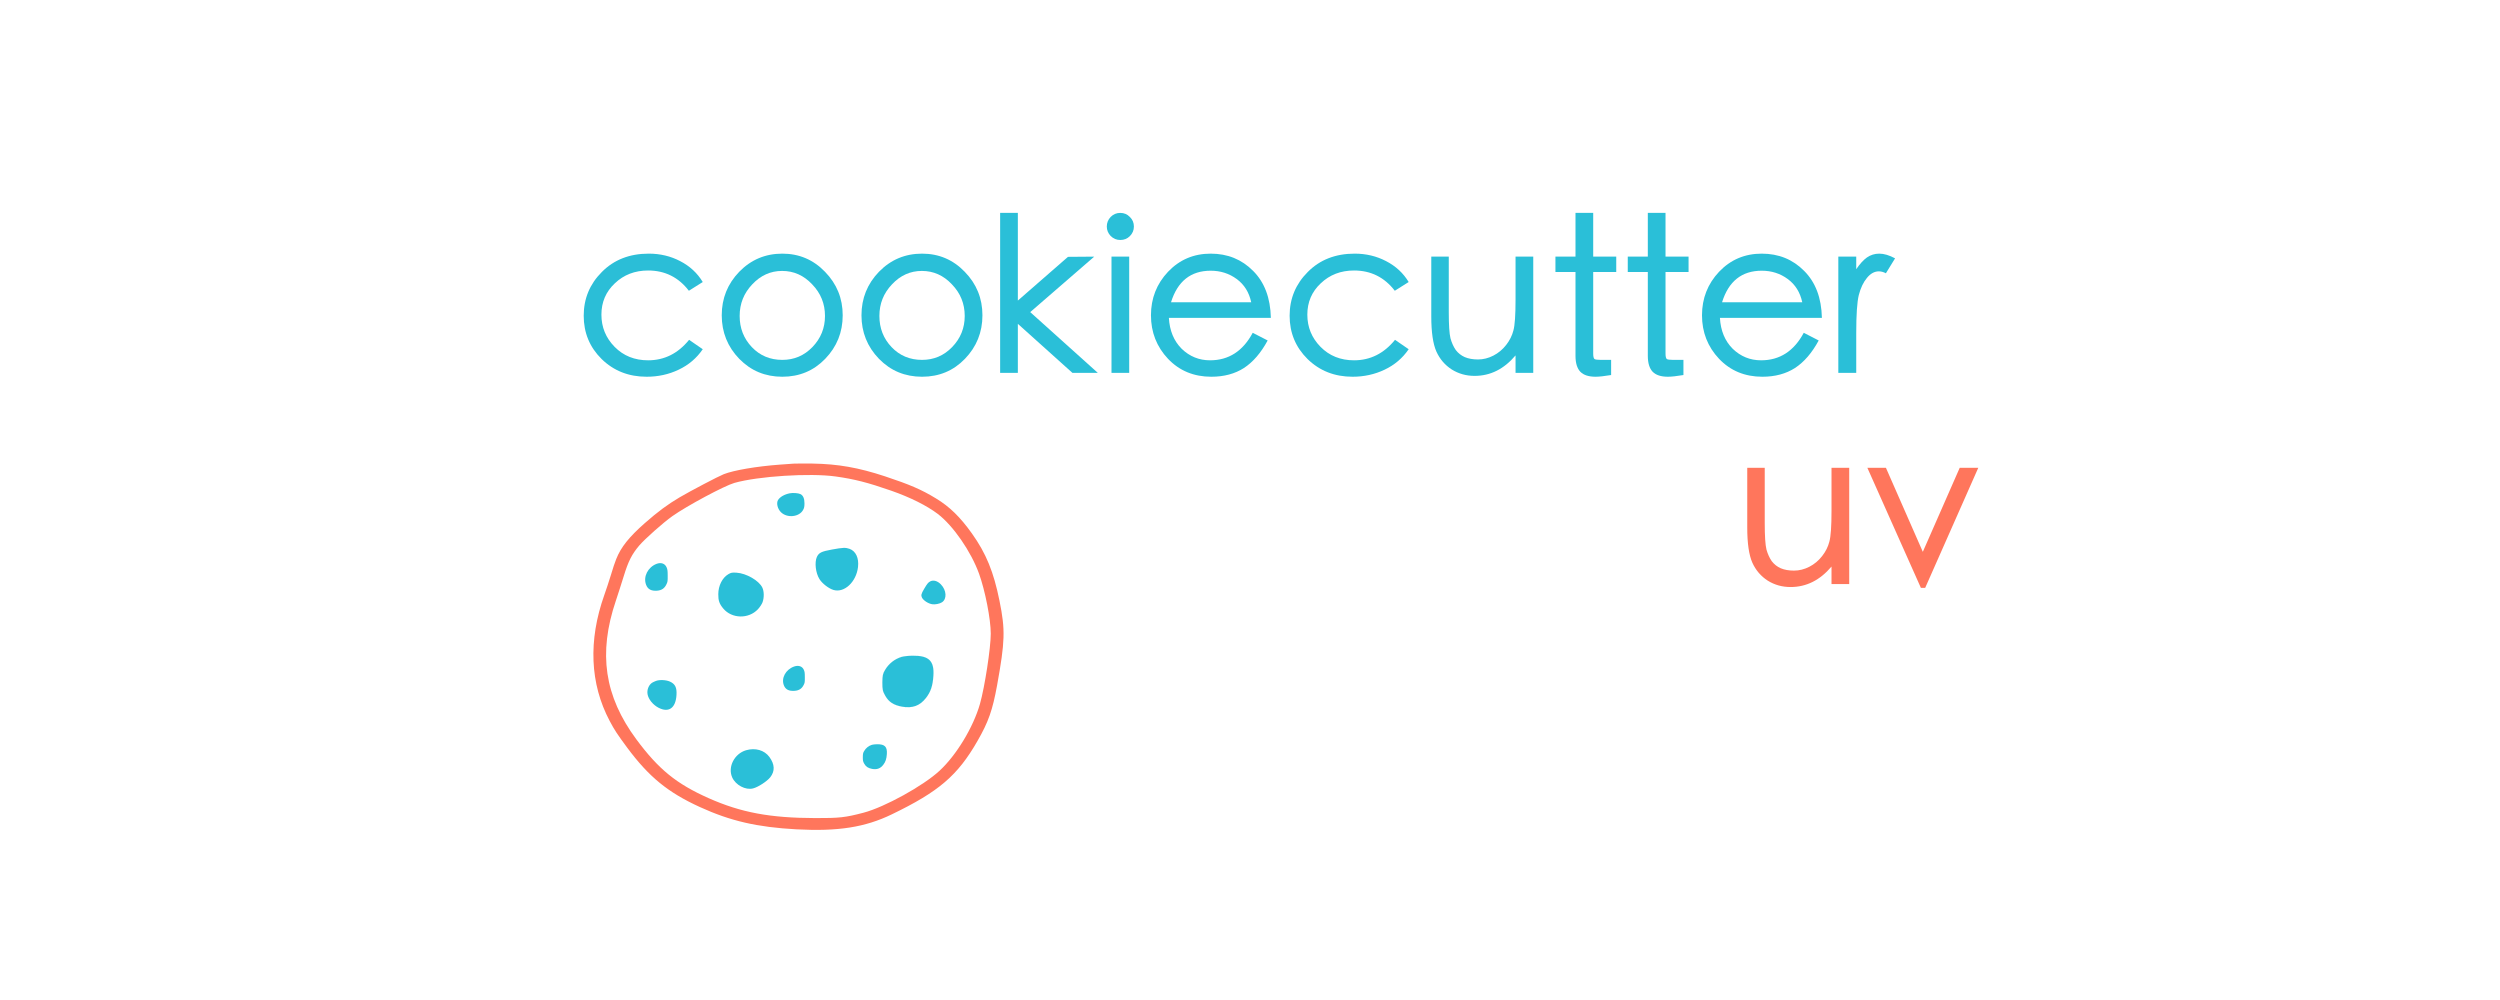
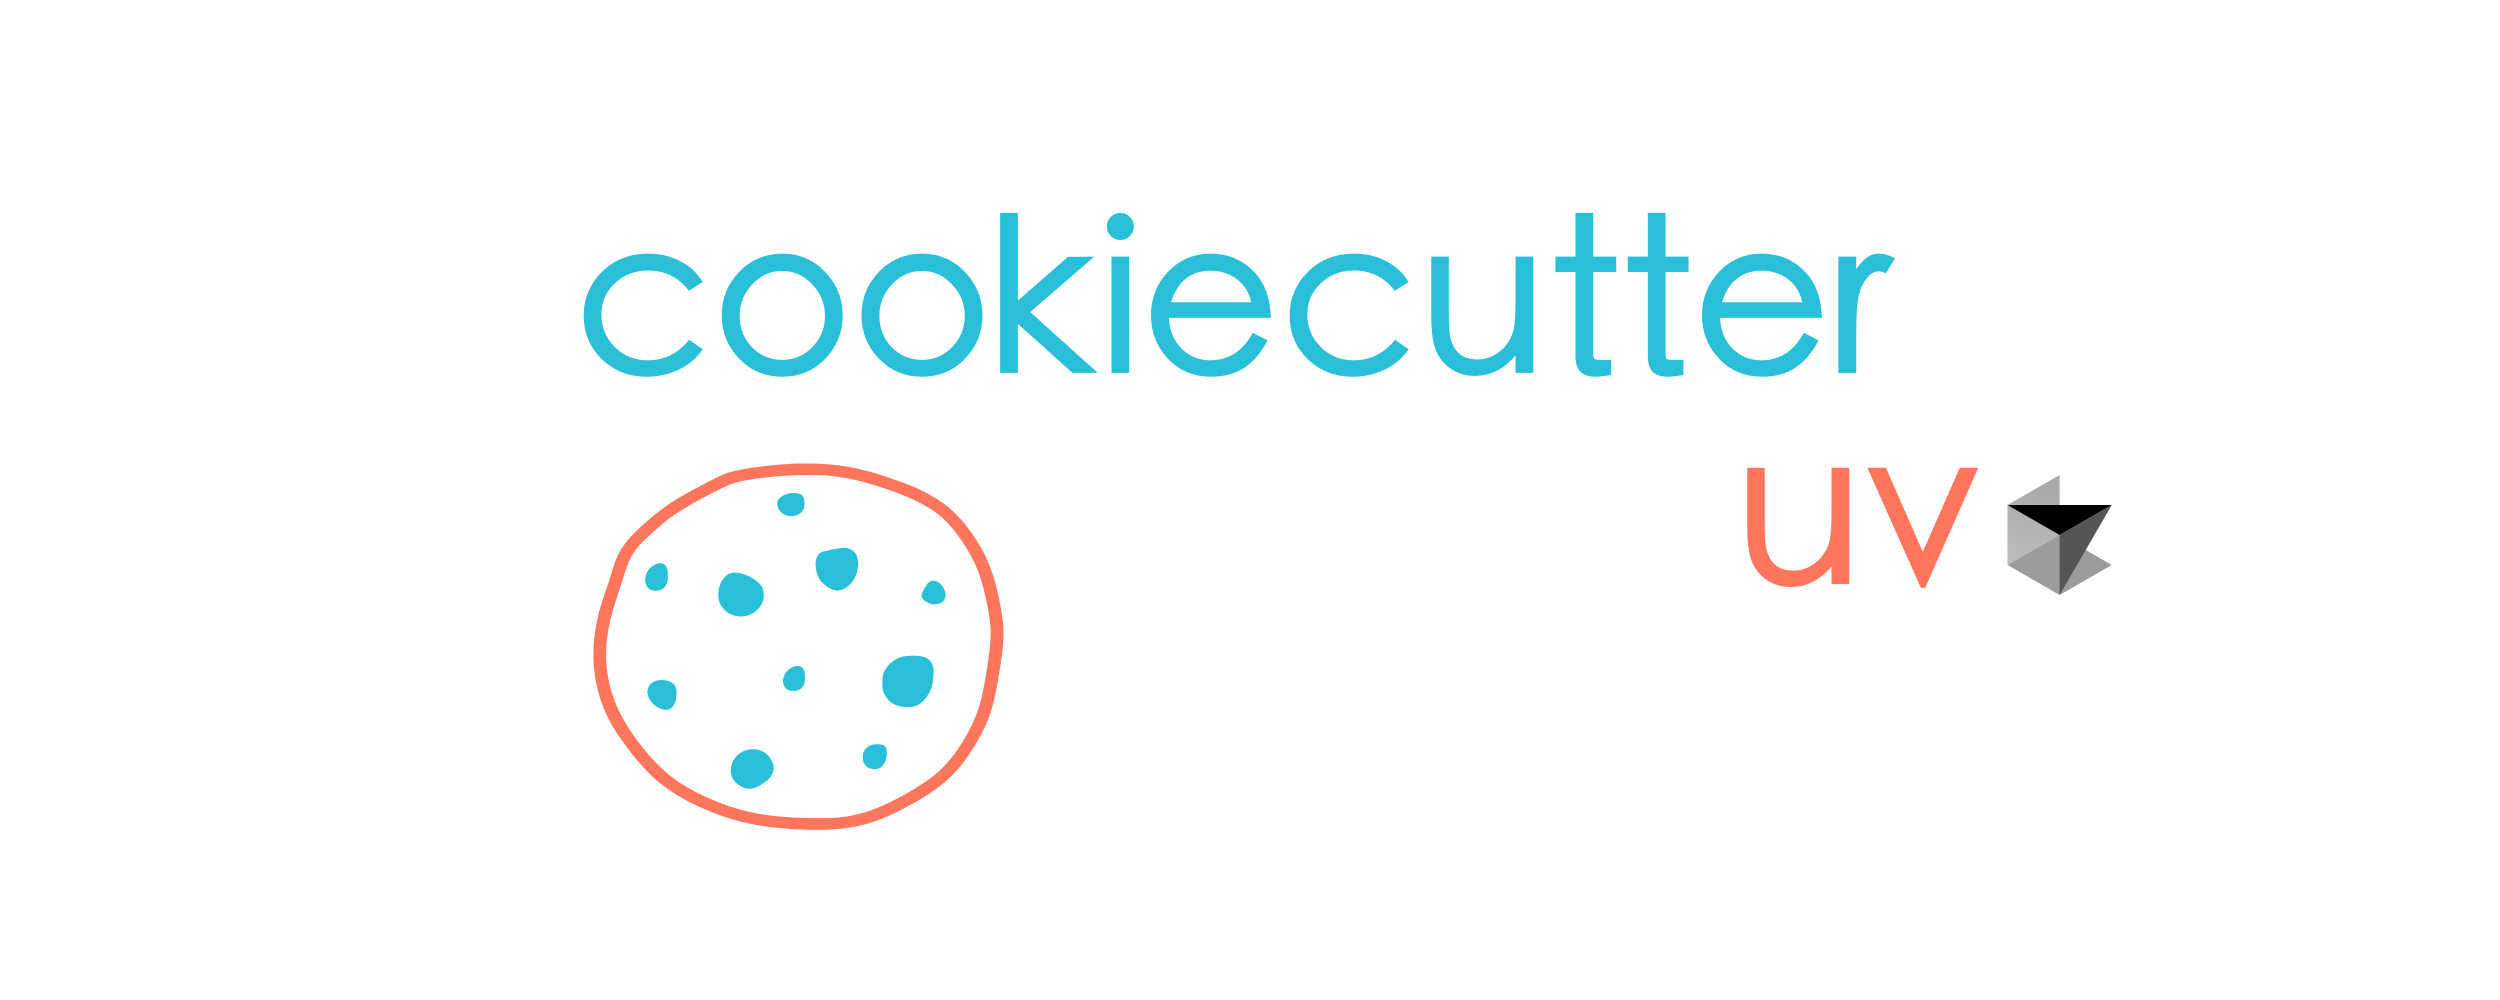
<svg xmlns="http://www.w3.org/2000/svg" version="1.1" x="0px" y="0px" viewBox="0 0 1000 400" enable-background="new 0 0 1000 1000" xml:space="preserve" id="svg107" width="1000" height="400">
-   <defs id="defs111" />
+   <defs id="defs111">
+     <linearGradient gradientUnits="userSpaceOnUse" id="cursor-fill-0" x1="636" x2="636" y1="120" y2="200">
+       <stop offset=".16" stop-color="#000" stop-opacity=".39" />
+       <stop offset=".658" stop-color="#000" stop-opacity=".8" />
+     </linearGradient>
+     <linearGradient gradientUnits="userSpaceOnUse" id="cursor-fill-1" x1="670" x2="636" y1="140.37" y2="202.5">
+       <stop offset=".182" stop-color="#000" stop-opacity=".31" />
+       <stop offset=".715" stop-color="#000" stop-opacity="0" />
+     </linearGradient>
+     <linearGradient gradientUnits="userSpaceOnUse" id="cursor-fill-2" x1="636" x2="602" y1="120" y2="240">
+       <stop stop-color="#000" stop-opacity=".6" />
+       <stop offset=".667" stop-color="#000" stop-opacity=".22" />
+     </linearGradient>
+   </defs>
  <g id="g105" transform="matrix(0.1841343,0,0,0.1645803,250.2753,188.3537)" style="fill:#2abfd8;fill-opacity:1">
    <g transform="matrix(0.1,0,0,-0.1,176.7038,497.4851)" id="g103" style="fill:#2abfd8;fill-opacity:1;stroke:#2abfd8;stroke-opacity:1">
      <path d="m 1880.687,5150.888 c -43.55,-3.455 -179.292,-15.638 -304.668,-24.366 -501.416,-41.822 -994.104,-135.832 -1211.763,-231.57 -114.921,-50.46 -725.985,-409.134 -961.01,-564.059 -254.208,-167.108 -478.777,-353.401 -753.897,-625.065 -342.945,-337.672 -520.509,-586.698 -621.519,-872.182 -26.094,-67.916 -78.372,-245.48 -116.649,-391.768 -40.004,-146.197 -104.466,-363.856 -142.742,-483.96 -351.673,-1105.57 -311.669,-2157.135 116.649,-3060.684 107.92,-228.115 167.108,-325.579 379.494,-647.704 473.595,-712.074 880.91,-1086.386 1577.347,-1443.333 666.797,-341.217 1246.585,-490.96 2099.674,-543.148 903.549,-54.006 1490.338,48.732 2071.762,363.856 1022.016,551.876 1431.15,943.644 1861.195,1782.823 238.48,463.139 327.307,746.896 426.59,1354.505 172.382,1067.202 181.019,1342.322 52.187,2052.669 -127.104,705.074 -290.758,1152.575 -598.881,1636.535 -252.481,396.951 -483.96,651.159 -779.991,851.362 -315.124,215.932 -571.06,337.763 -1109.025,537.965 -578.06,212.386 -1016.743,299.486 -1575.619,309.942 -181.019,1.728 -365.584,1.728 -409.134,-1.818 z m 910.55,-311.578 c 403.951,-62.643 703.346,-148.016 1211.763,-346.491 412.589,-161.926 771.262,-362.129 1009.742,-564.059 334.217,-285.575 722.53,-914.005 896.639,-1453.788 132.287,-410.861 254.208,-1105.57 254.208,-1457.243 0,-346.491 -130.559,-1295.317 -235.024,-1707.906 -144.561,-565.786 -510.144,-1243.039 -877.455,-1622.624 -351.673,-365.584 -1194.307,-886.184 -1652.173,-1020.198 -396.951,-116.648 -520.6,-132.286 -1048.11,-130.559 -983.648,3.455 -1612.168,134.105 -2315.515,484.051 -703.346,349.946 -1088.114,701.619 -1570.437,1429.331 -694.709,1049.746 -832.269,2090.946 -445.683,3368.807 47.005,158.471 125.377,428.317 172.382,600.608 99.192,362.129 175.837,529.237 334.308,739.895 125.377,163.654 515.327,551.876 720.803,715.529 313.396,248.935 1129.936,738.168 1347.505,807.812 C 1111.152,4846.22 2235.906,4926.319 2791.237,4839.31 Z" id="path79" style="fill:#ff765c;fill-opacity:1;stroke:#2abfd8;stroke-width:0.909;stroke-opacity:1" />
      <path d="m 1797.857,4430.202 c -118.156,-25.395 -217.862,-91.433 -257.269,-167.616 -38.185,-76.183 -7.393,-213.299 66.471,-293.262 135.384,-148.521 400.046,-115.568 481.302,59.673 22.178,44.424 28.285,79.963 28.285,158.732 0,116.828 -29.571,191.751 -88.649,223.444 -45.45,24.135 -162.384,34.279 -230.141,19.029 z" id="path81" style="fill:#2abfd8;fill-opacity:1;stroke:#2abfd8;stroke-width:0.653;stroke-opacity:1" />
      <path d="m 461.35,2463.041 c -128.664,-84.284 -216.739,-279.73 -216.739,-484.166 -1.68,-156.019 23.699,-236.745 108.414,-349.686 186.231,-249.294 548.612,-258.191 751.821,-17.981 40.677,48.417 86.395,125.49 101.605,172.127 35.548,111.162 33.868,265.402 -5.04,355.024 -72.777,170.348 -348.851,347.907 -560.461,362.235 -94.884,7.305 -120.352,1.873 -179.599,-37.553 z" id="path83" style="fill:#2abfd8;fill-opacity:1;stroke:#2abfd8;stroke-width:0.91;stroke-opacity:1" />
      <path d="m 4846.092,2287.856 c -44.24,-27.932 -62.304,-52.784 -130.078,-181.042 -63.2,-119.992 -71.359,-156.244 -46.975,-212.107 32.496,-70.342 137.247,-146.898 224.878,-161.377 61.407,-10.373 159.839,11.4 209.549,47.597 112.014,80.715 100.223,293.795 -24.384,436.587 -74.943,85.848 -163.47,112.753 -232.99,70.342 z" id="path85" style="fill:#2abfd8;fill-opacity:1;stroke:#2abfd8;stroke-width:0.505;stroke-opacity:1" />
      <path d="m 3096.606,3080.087 c -87.682,34.392 -140.702,32.37 -384.463,-17.047 -227.807,-46.55 -283.8,-77.361 -326.711,-181.448 -51.93,-133.81 -27.018,-385.714 57.284,-537.234 58.785,-106.449 202.179,-231.204 306.865,-264.101 234.805,-75.142 493.795,197.478 530.389,558.927 21.968,217.35 -47.476,385.088 -183.365,440.903 z" id="path85-6" style="fill:#2abfd8;fill-opacity:1;stroke:#2abfd8;stroke-width:0.926;stroke-opacity:1" />
      <path d="m -1096.557,2715.224 c -189.16,-81.942 -292.679,-311.783 -228.228,-505.757 36.971,-112.107 112.017,-156.605 239.871,-146.549 98.277,8.629 160.631,56.053 201.851,152.327 27.48,61.756 29.577,79.015 28.529,211.232 0,117.81 -4.249,153.753 -23.231,202.603 -35.978,94.773 -120.515,127.865 -218.792,86.144 z" id="path91" style="fill:#2abfd8;fill-opacity:1;stroke:#2abfd8;stroke-width:0.643;stroke-opacity:1" />
      <path d="m 1890.44,219.653 c -182.995,-74.164 -283.141,-282.188 -220.79,-457.75 35.766,-101.466 108.367,-141.739 232.054,-132.639 95.074,7.81 155.397,50.733 195.273,137.868 26.585,55.894 28.613,71.515 27.599,191.182 0,106.627 -4.11,139.159 -22.474,183.371 -34.805,85.777 -116.587,115.728 -211.662,77.967 z" id="path91-3" style="fill:#2abfd8;fill-opacity:1;stroke:#2abfd8;stroke-width:0.602;stroke-opacity:1" />
      <path d="m -1110.254,-130.441 c -31.048,-12.991 -69.858,-33.695 -85.382,-45.332 -72.117,-54.399 -113.129,-173.616 -96.504,-277.272 18.884,-123.074 119.79,-260.425 239.58,-329.1 221.855,-128.284 373.794,-6.495 389.318,313.538 9.963,177.541 -29.948,265.635 -143.076,322.605 -82.081,41.476 -226.257,49.257 -303.935,15.562 z" id="path97" style="fill:#2abfd8;fill-opacity:1;stroke:#2abfd8;stroke-width:0.626;stroke-opacity:1" />
      <path d="m 3581.355,-1682.778 c -70.422,-24.547 -129.984,-77.994 -167.882,-150.632 -24.888,-45.915 -28.169,-67.282 -29.244,-149.572 0,-84.41 3.224,-103.657 30.318,-158.108 36.823,-73.698 85.581,-108.957 171.106,-127.145 106.171,-21.367 181.966,9.596 244.809,102.541 47.627,69.458 69.291,142.096 75.796,258.53 10.86,176.296 -44.403,239.282 -207.986,238.222 -41.122,0.056 -94.179,-6.36 -116.918,-13.836 z" id="path99" style="fill:#2abfd8;fill-opacity:1;stroke:#2abfd8;stroke-width:0.562;stroke-opacity:1" />
      <path d="m 4227.264,453.924 c -149.363,-50.702 -275.691,-161.094 -356.071,-311.125 -52.787,-94.836 -59.745,-138.969 -62.024,-308.936 0,-174.345 6.838,-214.1 64.304,-326.566 78.1,-152.221 181.514,-225.047 362.909,-262.613 225.184,-44.134 385.943,19.82 519.23,211.796 101.015,143.463 146.963,293.495 160.76,533.983 23.034,364.132 -94.176,494.228 -441.129,492.039 -87.218,0.115 -199.75,-13.136 -247.978,-28.577 z" id="path99-8" style="fill:#2abfd8;fill-opacity:1;stroke:#2abfd8;stroke-width:1.176;stroke-opacity:1" />
      <path d="m 847.926,-1814.767 c -253.246,-83.579 -401.388,-405.756 -301.982,-658.515 76.004,-189.623 290.281,-316.002 453.991,-269.155 109.072,30.557 301.982,171.31 372.187,269.155 107.139,150.868 99.304,316.002 -17.5,495.404 -109.275,165.135 -304.119,228.378 -506.695,163.112 z" id="path101" style="fill:#2abfd8;fill-opacity:1;stroke:#2abfd8;stroke-width:1.041;stroke-opacity:1" />
    </g>
+   </g>
+   <g id="cursor-logo" transform="translate(800, 190) scale(2)">
+     <path d="M11.925 24l10.425-6-10.425-6L1.5 18l10.425 6z" fill="url(#cursor-fill-0)" />
+     <path d="M22.35 18V6L11.925 0v12l10.425 6z" fill="url(#cursor-fill-1)" />
+     <path d="M11.925 0L1.5 6v12l10.425-6V0z" fill="url(#cursor-fill-2)" />
+     <path d="M22.35 6L11.925 24V12L22.35 6z" fill="#555" />
+     <path d="M22.35 6l-10.425 6L1.5 6h20.85z" fill="#000" />
  </g>
  <g aria-label="cookiecutter" id="text3586" style="font-size:85.333px">
    <path d="m 281.1,139.687 q -3.669,5.376 -9.643,8.192 -5.888,2.816 -12.8,2.816 -10.752,0 -18.005,-7.083 -7.168,-7.083 -7.168,-17.323 0,-10.24 7.253,-17.493 7.253,-7.339 18.773,-7.339 6.827,0 12.544,2.987 5.803,2.987 9.045,8.363 l -5.547,3.499 q -6.229,-8.107 -16.299,-8.107 -7.936,0 -13.312,5.12 -5.376,5.035 -5.376,12.544 0,7.509 5.291,12.885 5.291,5.376 13.397,5.376 9.728,0 16.384,-8.192 z" style="fill:#2bbed7" id="path322" />
    <path d="m 312.93,101.458 q 10.069,0 17.067,7.253 7.083,7.253 7.083,17.408 0,10.155 -6.997,17.408 -6.912,7.168 -17.152,7.168 -10.24,0 -17.237,-7.168 -6.997,-7.253 -6.997,-17.408 0,-10.155 6.997,-17.408 7.083,-7.253 17.237,-7.253 z m 0,42.496 q 7.083,0 12.032,-5.12 5.035,-5.205 5.035,-12.459 0,-7.339 -5.12,-12.629 -5.035,-5.376 -12.032,-5.376 -6.912,0 -11.947,5.376 -5.035,5.291 -5.035,12.629 0,7.339 4.864,12.459 4.864,5.12 12.203,5.12 z" style="fill:#2abfd8" id="path324" />
    <path d="m 368.823,101.458 q 10.069,0 17.067,7.253 7.083,7.253 7.083,17.408 0,10.155 -6.997,17.408 -6.912,7.168 -17.152,7.168 -10.24,0 -17.237,-7.168 -6.997,-7.253 -6.997,-17.408 0,-10.155 6.997,-17.408 7.083,-7.253 17.237,-7.253 z m 0,42.496 q 7.083,0 12.032,-5.12 5.035,-5.205 5.035,-12.459 0,-7.339 -5.12,-12.629 -5.035,-5.376 -12.032,-5.376 -6.912,0 -11.947,5.376 -5.035,5.291 -5.035,12.629 0,7.339 4.864,12.459 4.864,5.12 12.203,5.12 z" style="fill:#2abfd8" id="path326" />
    <path d="m 439.137,149.159 h -10.155 l -21.845,-19.627 v 19.627 h -7.083 V 85.159 h 7.083 v 35.072 l 20.053,-17.493 10.496,-0.085 -25.6,22.187 z" style="fill:#2abfd8" id="path328" />
    <path d="m 448.097,85.159 q 2.304,0 3.84,1.621 1.621,1.536 1.621,3.84 0,2.219 -1.621,3.84 -1.536,1.536 -3.84,1.536 -2.219,0 -3.84,-1.621 -1.536,-1.621 -1.536,-3.755 0,-2.219 1.536,-3.84 1.621,-1.621 3.84,-1.621 z m 3.584,64 h -7.083 v -46.507 h 7.083 z" style="fill:#2abfd8" id="path330" />
    <path d="m 508.342,127.143 h -40.789 q 0.427,7.68 5.12,12.373 4.779,4.608 11.349,4.608 11.179,0 17.067,-11.008 l 5.973,3.072 q -4.011,7.424 -9.472,11.008 -5.461,3.499 -13.056,3.499 -10.496,0 -17.323,-7.168 -6.827,-7.253 -6.827,-17.408 0,-10.155 6.827,-17.408 6.912,-7.253 17.067,-7.253 10.155,0 16.981,6.912 6.827,6.827 7.083,18.773 z m -7.851,-6.229 q -1.28,-5.973 -5.803,-9.301 -4.523,-3.328 -10.411,-3.328 -11.947,0 -15.872,12.629 z" style="fill:#2abfd8" id="path332" />
    <path d="m 563.468,139.687 q -3.669,5.376 -9.643,8.192 -5.888,2.816 -12.8,2.816 -10.752,0 -18.005,-7.083 -7.168,-7.083 -7.168,-17.323 0,-10.24 7.253,-17.493 7.253,-7.339 18.773,-7.339 6.827,0 12.544,2.987 5.803,2.987 9.045,8.363 l -5.547,3.499 q -6.229,-8.107 -16.299,-8.107 -7.936,0 -13.312,5.12 -5.376,5.035 -5.376,12.544 0,7.509 5.291,12.885 5.291,5.376 13.397,5.376 9.728,0 16.384,-8.192 z" style="fill:#2abfd8" id="path334" />
    <path d="m 613.302,149.159 h -7.083 v -6.997 q -6.912,8.192 -16.384,8.192 -5.035,0 -9.131,-2.56 -4.096,-2.645 -6.144,-7.168 -2.048,-4.608 -2.048,-14.08 v -23.893 h 6.997 v 22.187 q 0,7.68 0.683,10.496 0.768,2.731 2.133,4.693 1.451,1.877 3.584,2.816 2.219,0.939 5.291,0.939 3.157,0 6.144,-1.536 2.987,-1.536 5.12,-4.267 2.133,-2.731 2.901,-5.803 0.853,-3.072 0.853,-12.288 v -17.237 h 7.083 z" style="fill:#2abfd8" id="path336" />
    <path d="m 646.497,108.797 h -9.216 v 32.597 q 0,1.792 0.512,2.219 0.512,0.341 2.56,0.341 h 4.096 v 6.059 q -4.096,0.683 -6.229,0.683 -4.096,0 -6.059,-1.963 -1.963,-2.048 -1.963,-6.4 v -33.536 h -8.021 v -6.144 h 8.021 V 85.159 h 7.083 v 17.493 h 9.216 z" style="fill:#2abfd8" id="path338" />
    <path d="m 675.425,108.797 h -9.216 v 32.597 q 0,1.792 0.512,2.219 0.512,0.341 2.56,0.341 h 4.096 v 6.059 q -4.096,0.683 -6.229,0.683 -4.096,0 -6.059,-1.963 -1.963,-2.048 -1.963,-6.4 v -33.536 h -8.021 v -6.144 h 8.021 V 85.159 h 7.083 v 17.493 h 9.216 z" style="fill:#2abfd8" id="path340" />
    <path d="M 728.758,127.143 H 687.969 q 0.427,7.68 5.12,12.373 4.779,4.608 11.349,4.608 11.179,0 17.067,-11.008 l 5.973,3.072 q -4.011,7.424 -9.472,11.008 -5.461,3.499 -13.056,3.499 -10.496,0 -17.323,-7.168 -6.827,-7.253 -6.827,-17.408 0,-10.155 6.827,-17.408 6.912,-7.253 17.067,-7.253 10.155,0 16.981,6.912 6.827,6.827 7.083,18.773 z m -7.851,-6.229 q -1.28,-5.973 -5.803,-9.301 -4.523,-3.328 -10.411,-3.328 -11.947,0 -15.872,12.629 z" style="fill:#2abfd8" id="path342" />
    <path d="m 758.027,103.335 -3.669,5.973 q -1.451,-0.768 -2.816,-0.768 -2.645,0 -4.779,2.645 -2.133,2.56 -3.243,6.827 -1.024,4.181 -1.024,15.189 v 15.957 h -7.168 v -46.507 h 7.168 v 5.035 q 2.133,-3.157 4.267,-4.693 2.219,-1.536 4.949,-1.536 2.816,0 6.315,1.877 z" style="fill:#2abfd8" id="path344" />
  </g>
  <g aria-label="uv" id="text3590" style="font-size:85.333px">
    <path d="m 739.688,233.619 h -7.083 v -6.997 q -6.912,8.192 -16.384,8.192 -5.035,0 -9.131,-2.56 -4.096,-2.645 -6.144,-7.168 -2.048,-4.608 -2.048,-14.08 v -23.893 h 6.997 v 22.187 q 0,7.68 0.683,10.496 0.768,2.731 2.133,4.693 1.451,1.877 3.584,2.816 2.219,0.939 5.291,0.939 3.157,0 6.144,-1.536 2.987,-1.536 5.12,-4.267 2.133,-2.731 2.901,-5.803 0.853,-3.072 0.853,-12.288 v -17.237 h 7.083 z" style="font-family:'Heiti SC';-inkscape-font-specification:'Heiti SC';fill:#ff765c" id="path317" />
    <path d="m 791.315,187.112 -21.248,48.043 h -1.707 l -21.419,-48.043 h 7.424 l 14.763,33.621 14.763,-33.621 z" style="font-family:'Heiti SC';-inkscape-font-specification:'Heiti SC';fill:#ff765c" id="path319" />
  </g>
  <text xml:space="preserve" style="font-size:85.333px;fill:#000000" x="474.099" y="610.36" id="text3594">
    <tspan id="tspan3592" x="474.099" y="610.36" />
  </text>
  <text xml:space="preserve" style="font-style:normal;font-variant:normal;font-weight:normal;font-stretch:normal;font-size:85.333px;font-family:'Heiti SC';-inkscape-font-specification:'Heiti SC';fill:#000000" x="670.045" y="852.477" id="text3598">
    <tspan id="tspan3596" x="670.045" y="852.477" />
  </text>
</svg>
